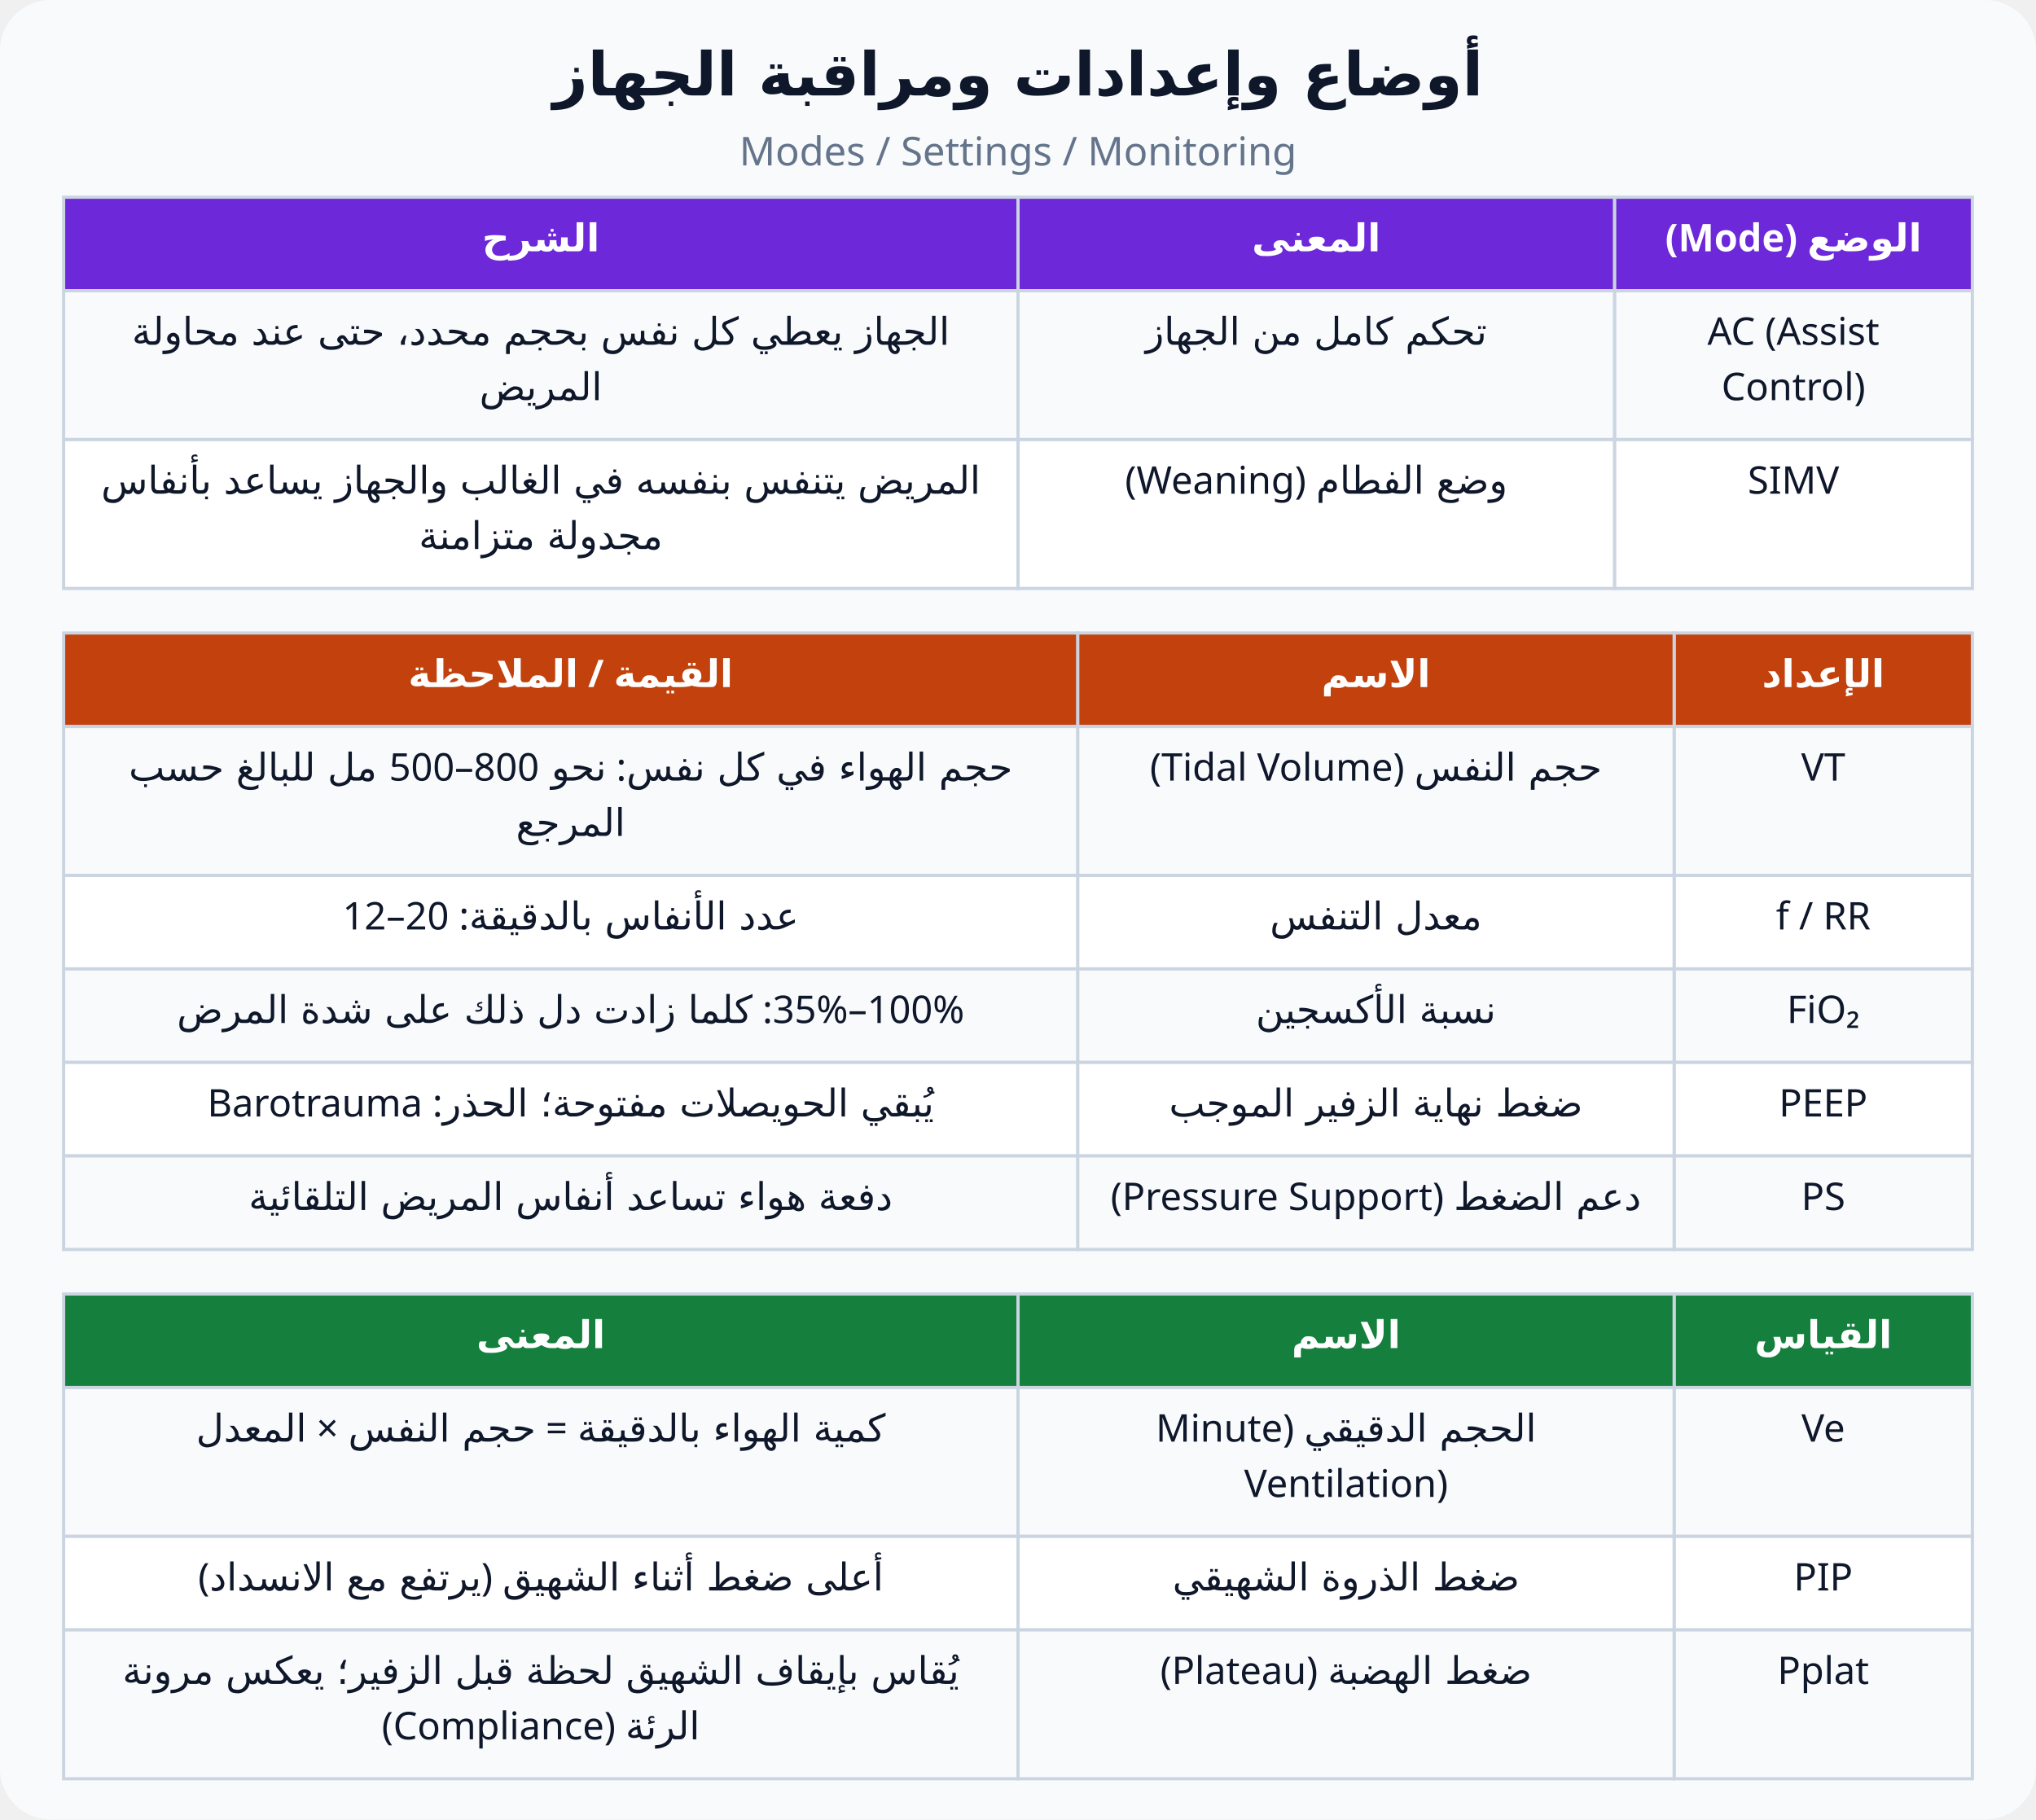
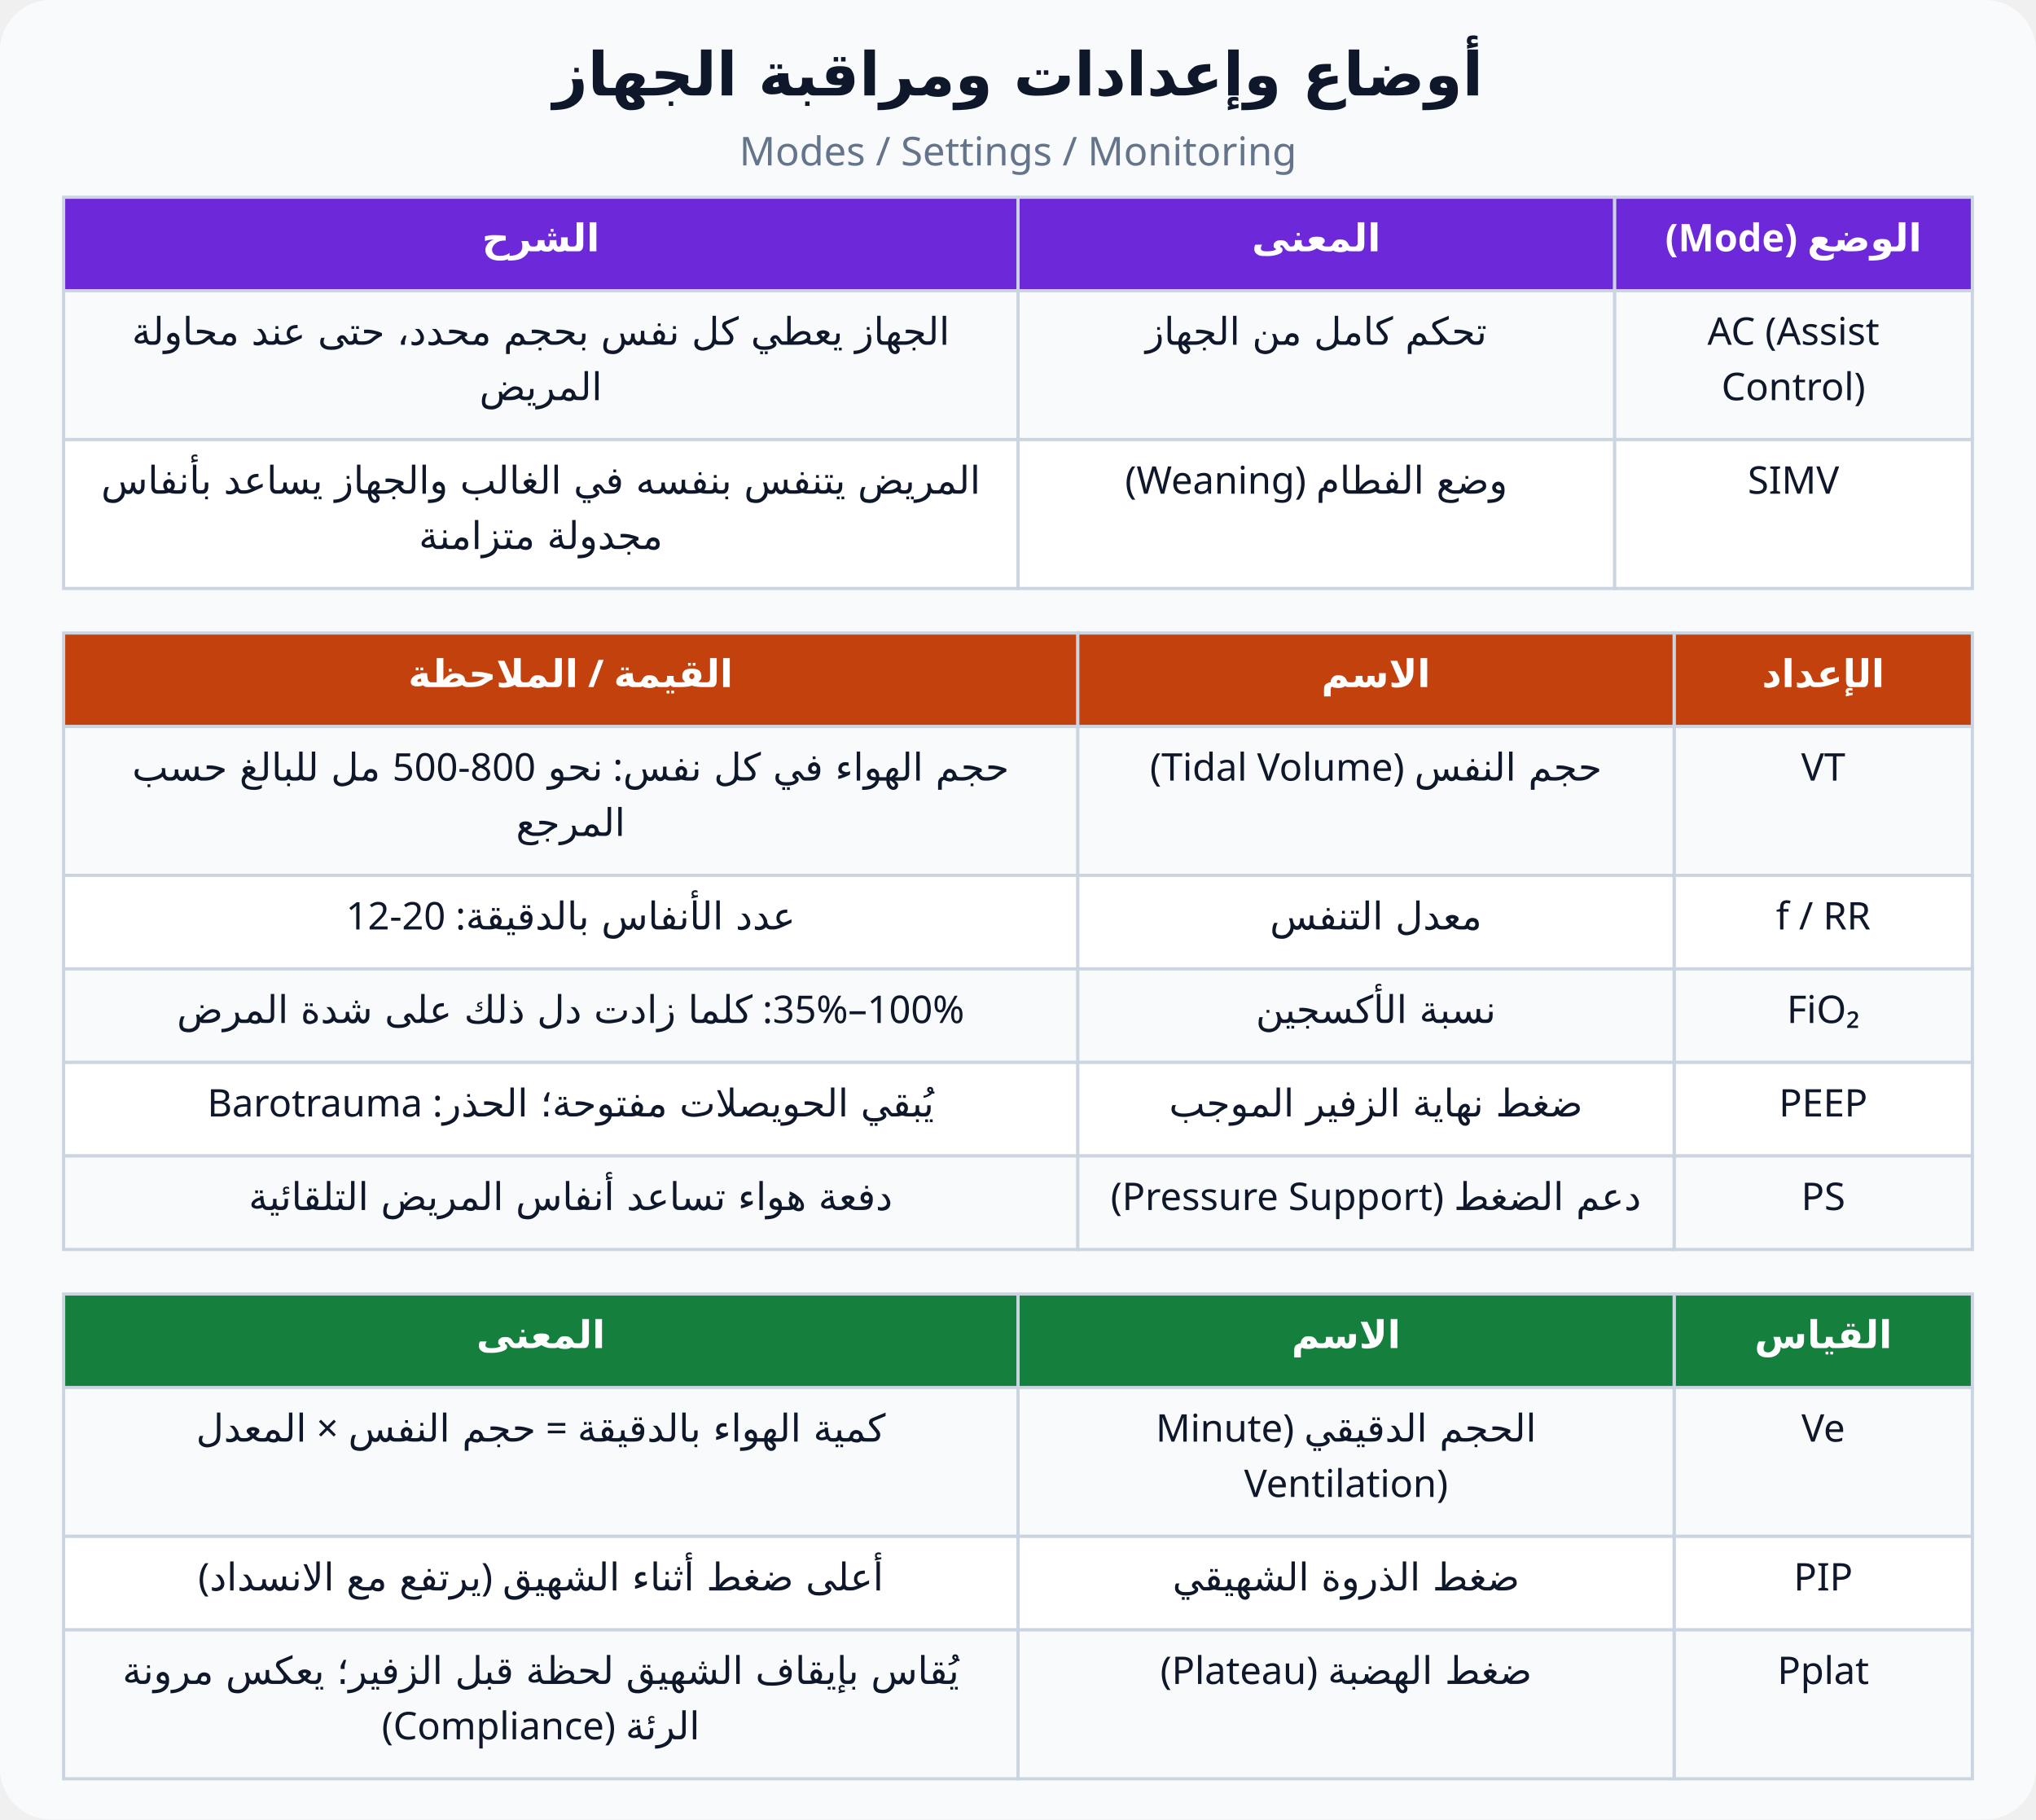
<svg xmlns="http://www.w3.org/2000/svg" viewBox="0 0 640 572" font-family="Cairo, Tahoma, sans-serif" direction="rtl">
  <defs>
    <marker id="ar" markerWidth="8" markerHeight="8" refX="6" refY="4" orient="auto">
      <path d="M0 0L8 4L0 8z" fill="#64748b" />
    </marker>
  </defs>
  <rect width="640" height="572" rx="16" fill="#f8fafc" />
  <text x="320" y="30" text-anchor="middle" font-size="19" font-weight="800" fill="#0f172a">أوضاع وإعدادات ومراقبة الجهاز</text>
  <text x="320" y="52" text-anchor="middle" font-size="12.5" font-weight="400" fill="#64748b">⁦Modes / Settings / Monitoring⁩</text>
  <rect x="507.5" y="62" width="112.5" height="29.4" fill="#6d28d9" stroke="#cbd5e1" />
  <text x="563.75" y="79" text-anchor="middle" font-size="12" font-weight="700" fill="#fff">الوضع (⁦Mode⁩)</text>
  <rect x="320" y="62" width="187.5" height="29.4" fill="#6d28d9" stroke="#cbd5e1" />
  <text x="413.75" y="79" text-anchor="middle" font-size="12" font-weight="700" fill="#fff">المعنى</text>
  <rect x="20" y="62" width="300" height="29.4" fill="#6d28d9" stroke="#cbd5e1" />
  <text x="170" y="79" text-anchor="middle" font-size="12" font-weight="700" fill="#fff">الشرح</text>
  <rect x="507.5" y="91.4" width="112.5" height="46.8" fill="#f8fafc" stroke="#cbd5e1" />
  <text x="563.75" y="108.4" text-anchor="middle" font-size="12" font-weight="400" fill="#0f172a">⁦AC (Assist⁩</text>
  <text x="563.75" y="125.8" text-anchor="middle" font-size="12" font-weight="400" fill="#0f172a">⁦Control)⁩</text>
  <rect x="320" y="91.4" width="187.5" height="46.8" fill="#f8fafc" stroke="#cbd5e1" />
  <text x="413.75" y="108.4" text-anchor="middle" font-size="12" font-weight="400" fill="#0f172a">تحكم كامل من الجهاز</text>
  <rect x="20" y="91.4" width="300" height="46.8" fill="#f8fafc" stroke="#cbd5e1" />
  <text x="170" y="108.4" text-anchor="middle" font-size="12" font-weight="400" fill="#0f172a">الجهاز يعطي كل نفس بحجم محدد، حتى عند محاولة</text>
  <text x="170" y="125.8" text-anchor="middle" font-size="12" font-weight="400" fill="#0f172a">المريض</text>
  <rect x="507.5" y="138.2" width="112.5" height="46.8" fill="#fff" stroke="#cbd5e1" />
  <text x="563.75" y="155.2" text-anchor="middle" font-size="12" font-weight="400" fill="#0f172a">⁦SIMV⁩</text>
  <rect x="320" y="138.2" width="187.5" height="46.8" fill="#fff" stroke="#cbd5e1" />
  <text x="413.75" y="155.2" text-anchor="middle" font-size="12" font-weight="400" fill="#0f172a">وضع الفطام (⁦Weaning⁩)</text>
  <rect x="20" y="138.2" width="300" height="46.8" fill="#fff" stroke="#cbd5e1" />
  <text x="170" y="155.2" text-anchor="middle" font-size="12" font-weight="400" fill="#0f172a">المريض يتنفس بنفسه في الغالب والجهاز يساعد بأنفاس</text>
  <text x="170" y="172.6" text-anchor="middle" font-size="12" font-weight="400" fill="#0f172a">مجدولة متزامنة</text>
  <rect x="526.25" y="199" width="93.75" height="29.4" fill="#c2410c" stroke="#cbd5e1" />
  <text x="573.125" y="216" text-anchor="middle" font-size="12" font-weight="700" fill="#fff">الإعداد</text>
  <rect x="338.75" y="199" width="187.5" height="29.4" fill="#c2410c" stroke="#cbd5e1" />
  <text x="432.5" y="216" text-anchor="middle" font-size="12" font-weight="700" fill="#fff">الاسم</text>
  <rect x="20" y="199" width="318.75" height="29.4" fill="#c2410c" stroke="#cbd5e1" />
  <text x="179.375" y="216" text-anchor="middle" font-size="12" font-weight="700" fill="#fff">القيمة / الملاحظة</text>
  <rect x="526.25" y="228.4" width="93.75" height="46.8" fill="#f8fafc" stroke="#cbd5e1" />
  <text x="573.125" y="245.4" text-anchor="middle" font-size="12" font-weight="400" fill="#0f172a">⁦VT⁩</text>
  <rect x="338.75" y="228.4" width="187.5" height="46.8" fill="#f8fafc" stroke="#cbd5e1" />
  <text x="432.5" y="245.4" text-anchor="middle" font-size="12" font-weight="400" fill="#0f172a">حجم النفس (⁦Tidal Volume⁩)</text>
  <rect x="20" y="228.4" width="318.75" height="46.8" fill="#f8fafc" stroke="#cbd5e1" />
-   <text x="179.375" y="245.4" text-anchor="middle" font-size="12" font-weight="400" fill="#0f172a">حجم الهواء في كل نفس: نحو ⁦500–800⁩ مل للبالغ حسب</text>
+   <text x="179.375" y="245.4" text-anchor="middle" font-size="12" font-weight="400" fill="#0f172a">حجم الهواء في كل نفس: نحو ⁦500-800⁩ مل للبالغ حسب</text>
  <text x="179.375" y="262.8" text-anchor="middle" font-size="12" font-weight="400" fill="#0f172a">المرجع</text>
  <rect x="526.25" y="275.2" width="93.75" height="29.4" fill="#fff" stroke="#cbd5e1" />
  <text x="573.125" y="292.2" text-anchor="middle" font-size="12" font-weight="400" fill="#0f172a">⁦f / RR⁩</text>
  <rect x="338.75" y="275.2" width="187.5" height="29.4" fill="#fff" stroke="#cbd5e1" />
  <text x="432.5" y="292.2" text-anchor="middle" font-size="12" font-weight="400" fill="#0f172a">معدل التنفس</text>
  <rect x="20" y="275.2" width="318.75" height="29.4" fill="#fff" stroke="#cbd5e1" />
-   <text x="179.375" y="292.2" text-anchor="middle" font-size="12" font-weight="400" fill="#0f172a">عدد الأنفاس بالدقيقة: ⁦12–20⁩</text>
+   <text x="179.375" y="292.2" text-anchor="middle" font-size="12" font-weight="400" fill="#0f172a">عدد الأنفاس بالدقيقة: ⁦12-20⁩</text>
  <rect x="526.25" y="304.6" width="93.75" height="29.4" fill="#f8fafc" stroke="#cbd5e1" />
  <text x="573.125" y="321.6" text-anchor="middle" font-size="12" font-weight="400" fill="#0f172a">⁦FiO₂⁩</text>
  <rect x="338.75" y="304.6" width="187.5" height="29.4" fill="#f8fafc" stroke="#cbd5e1" />
  <text x="432.5" y="321.6" text-anchor="middle" font-size="12" font-weight="400" fill="#0f172a">نسبة الأكسجين</text>
  <rect x="20" y="304.6" width="318.75" height="29.4" fill="#f8fafc" stroke="#cbd5e1" />
  <text x="179.375" y="321.6" text-anchor="middle" font-size="12" font-weight="400" fill="#0f172a">⁦35%–100%⁩: كلما زادت دل ذلك على شدة المرض</text>
  <rect x="526.25" y="334" width="93.75" height="29.4" fill="#fff" stroke="#cbd5e1" />
  <text x="573.125" y="351" text-anchor="middle" font-size="12" font-weight="400" fill="#0f172a">⁦PEEP⁩</text>
  <rect x="338.75" y="334" width="187.5" height="29.4" fill="#fff" stroke="#cbd5e1" />
  <text x="432.5" y="351" text-anchor="middle" font-size="12" font-weight="400" fill="#0f172a">ضغط نهاية الزفير الموجب</text>
  <rect x="20" y="334" width="318.75" height="29.4" fill="#fff" stroke="#cbd5e1" />
  <text x="179.375" y="351" text-anchor="middle" font-size="12" font-weight="400" fill="#0f172a">يُبقي الحويصلات مفتوحة؛ الحذر: ⁦Barotrauma⁩</text>
  <rect x="526.25" y="363.4" width="93.75" height="29.4" fill="#f8fafc" stroke="#cbd5e1" />
  <text x="573.125" y="380.4" text-anchor="middle" font-size="12" font-weight="400" fill="#0f172a">⁦PS⁩</text>
  <rect x="338.75" y="363.4" width="187.5" height="29.4" fill="#f8fafc" stroke="#cbd5e1" />
  <text x="432.5" y="380.4" text-anchor="middle" font-size="12" font-weight="400" fill="#0f172a">دعم الضغط (⁦Pressure Support⁩)</text>
  <rect x="20" y="363.4" width="318.75" height="29.4" fill="#f8fafc" stroke="#cbd5e1" />
  <text x="179.375" y="380.4" text-anchor="middle" font-size="12" font-weight="400" fill="#0f172a">دفعة هواء تساعد أنفاس المريض التلقائية</text>
  <rect x="526.25" y="406.8" width="93.75" height="29.4" fill="#15803d" stroke="#cbd5e1" />
  <text x="573.125" y="423.8" text-anchor="middle" font-size="12" font-weight="700" fill="#fff">القياس</text>
  <rect x="320" y="406.8" width="206.25" height="29.4" fill="#15803d" stroke="#cbd5e1" />
  <text x="423.125" y="423.8" text-anchor="middle" font-size="12" font-weight="700" fill="#fff">الاسم</text>
  <rect x="20" y="406.8" width="300" height="29.4" fill="#15803d" stroke="#cbd5e1" />
  <text x="170" y="423.8" text-anchor="middle" font-size="12" font-weight="700" fill="#fff">المعنى</text>
  <rect x="526.25" y="436.2" width="93.75" height="46.8" fill="#f8fafc" stroke="#cbd5e1" />
  <text x="573.125" y="453.2" text-anchor="middle" font-size="12" font-weight="400" fill="#0f172a">⁦Ve⁩</text>
  <rect x="320" y="436.2" width="206.25" height="46.8" fill="#f8fafc" stroke="#cbd5e1" />
  <text x="423.125" y="453.2" text-anchor="middle" font-size="12" font-weight="400" fill="#0f172a">الحجم الدقيقي (⁦Minute⁩</text>
  <text x="423.125" y="470.6" text-anchor="middle" font-size="12" font-weight="400" fill="#0f172a">⁦Ventilation)⁩</text>
  <rect x="20" y="436.2" width="300" height="46.8" fill="#f8fafc" stroke="#cbd5e1" />
  <text x="170" y="453.2" text-anchor="middle" font-size="12" font-weight="400" fill="#0f172a">كمية الهواء بالدقيقة = حجم النفس × المعدل</text>
  <rect x="526.25" y="483" width="93.75" height="29.4" fill="#fff" stroke="#cbd5e1" />
  <text x="573.125" y="500" text-anchor="middle" font-size="12" font-weight="400" fill="#0f172a">⁦PIP⁩</text>
  <rect x="320" y="483" width="206.25" height="29.4" fill="#fff" stroke="#cbd5e1" />
  <text x="423.125" y="500" text-anchor="middle" font-size="12" font-weight="400" fill="#0f172a">ضغط الذروة الشهيقي</text>
  <rect x="20" y="483" width="300" height="29.4" fill="#fff" stroke="#cbd5e1" />
  <text x="170" y="500" text-anchor="middle" font-size="12" font-weight="400" fill="#0f172a">أعلى ضغط أثناء الشهيق (يرتفع مع الانسداد)</text>
  <rect x="526.25" y="512.4" width="93.75" height="46.8" fill="#f8fafc" stroke="#cbd5e1" />
  <text x="573.125" y="529.4" text-anchor="middle" font-size="12" font-weight="400" fill="#0f172a">⁦Pplat⁩</text>
  <rect x="320" y="512.4" width="206.25" height="46.8" fill="#f8fafc" stroke="#cbd5e1" />
  <text x="423.125" y="529.4" text-anchor="middle" font-size="12" font-weight="400" fill="#0f172a">ضغط الهضبة (⁦Plateau⁩)</text>
  <rect x="20" y="512.4" width="300" height="46.8" fill="#f8fafc" stroke="#cbd5e1" />
  <text x="170" y="529.4" text-anchor="middle" font-size="12" font-weight="400" fill="#0f172a">يُقاس بإيقاف الشهيق لحظة قبل الزفير؛ يعكس مرونة</text>
  <text x="170" y="546.8" text-anchor="middle" font-size="12" font-weight="400" fill="#0f172a">الرئة (⁦Compliance⁩)</text>
</svg>
